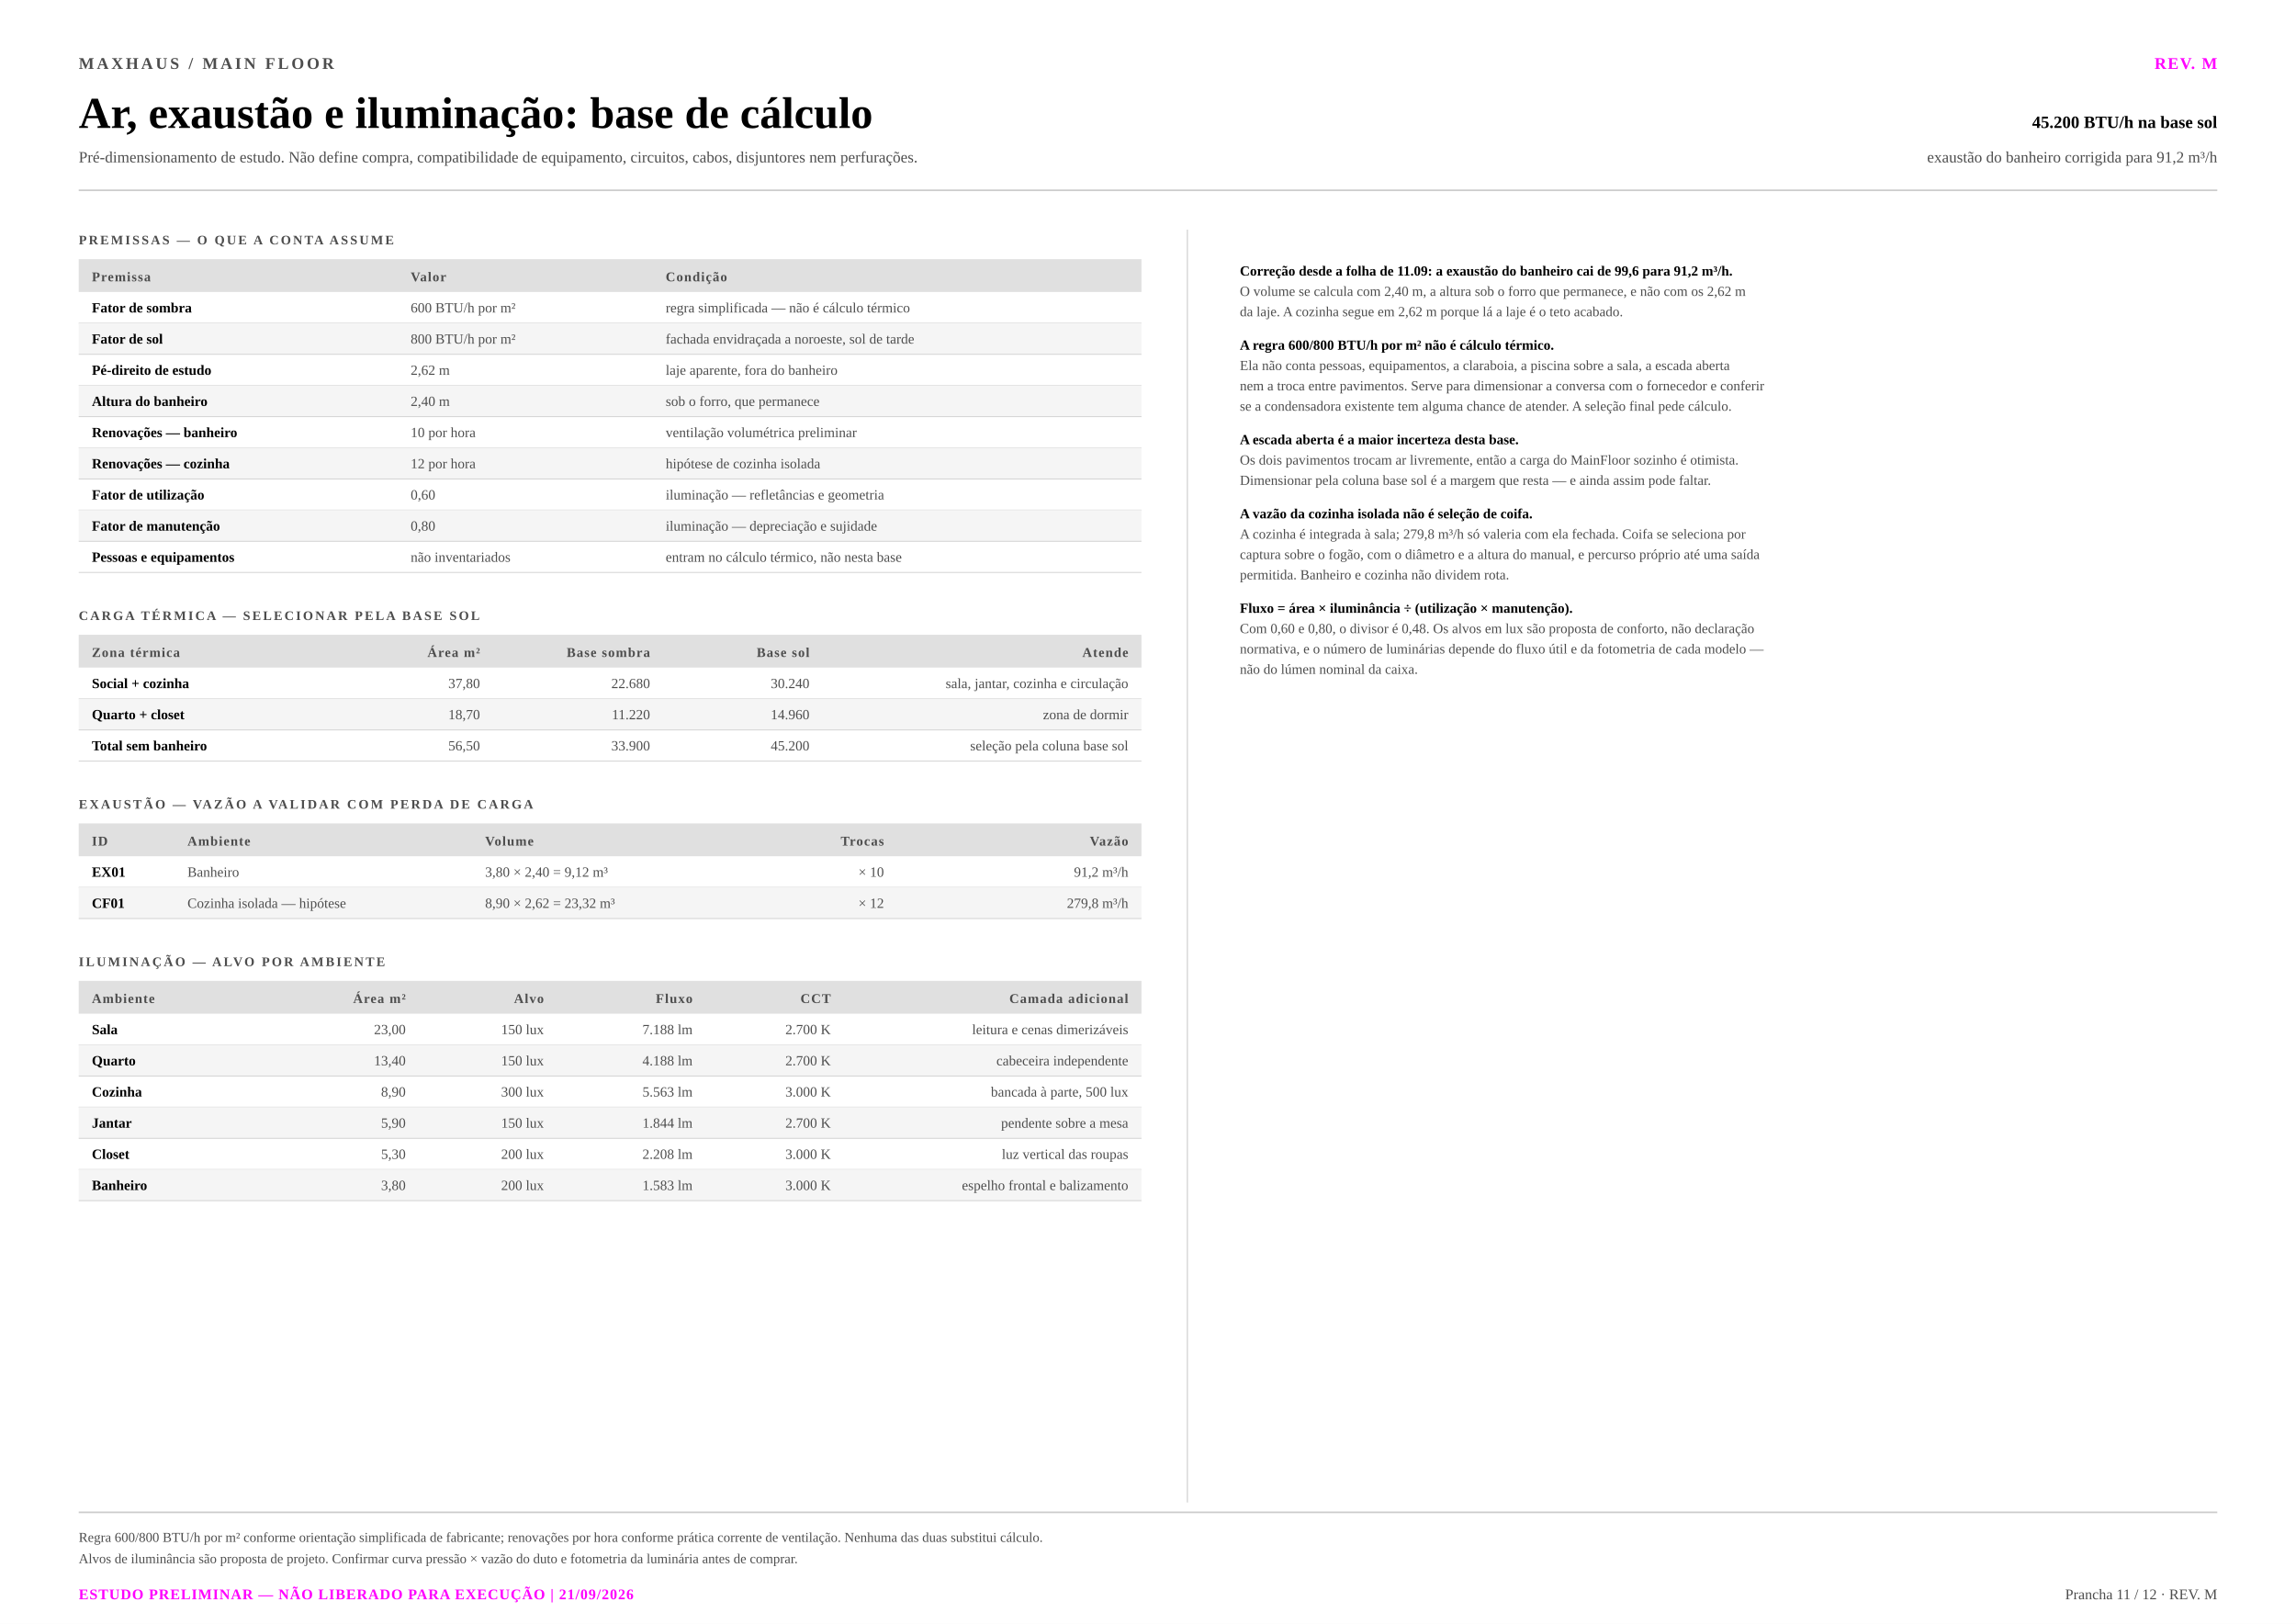
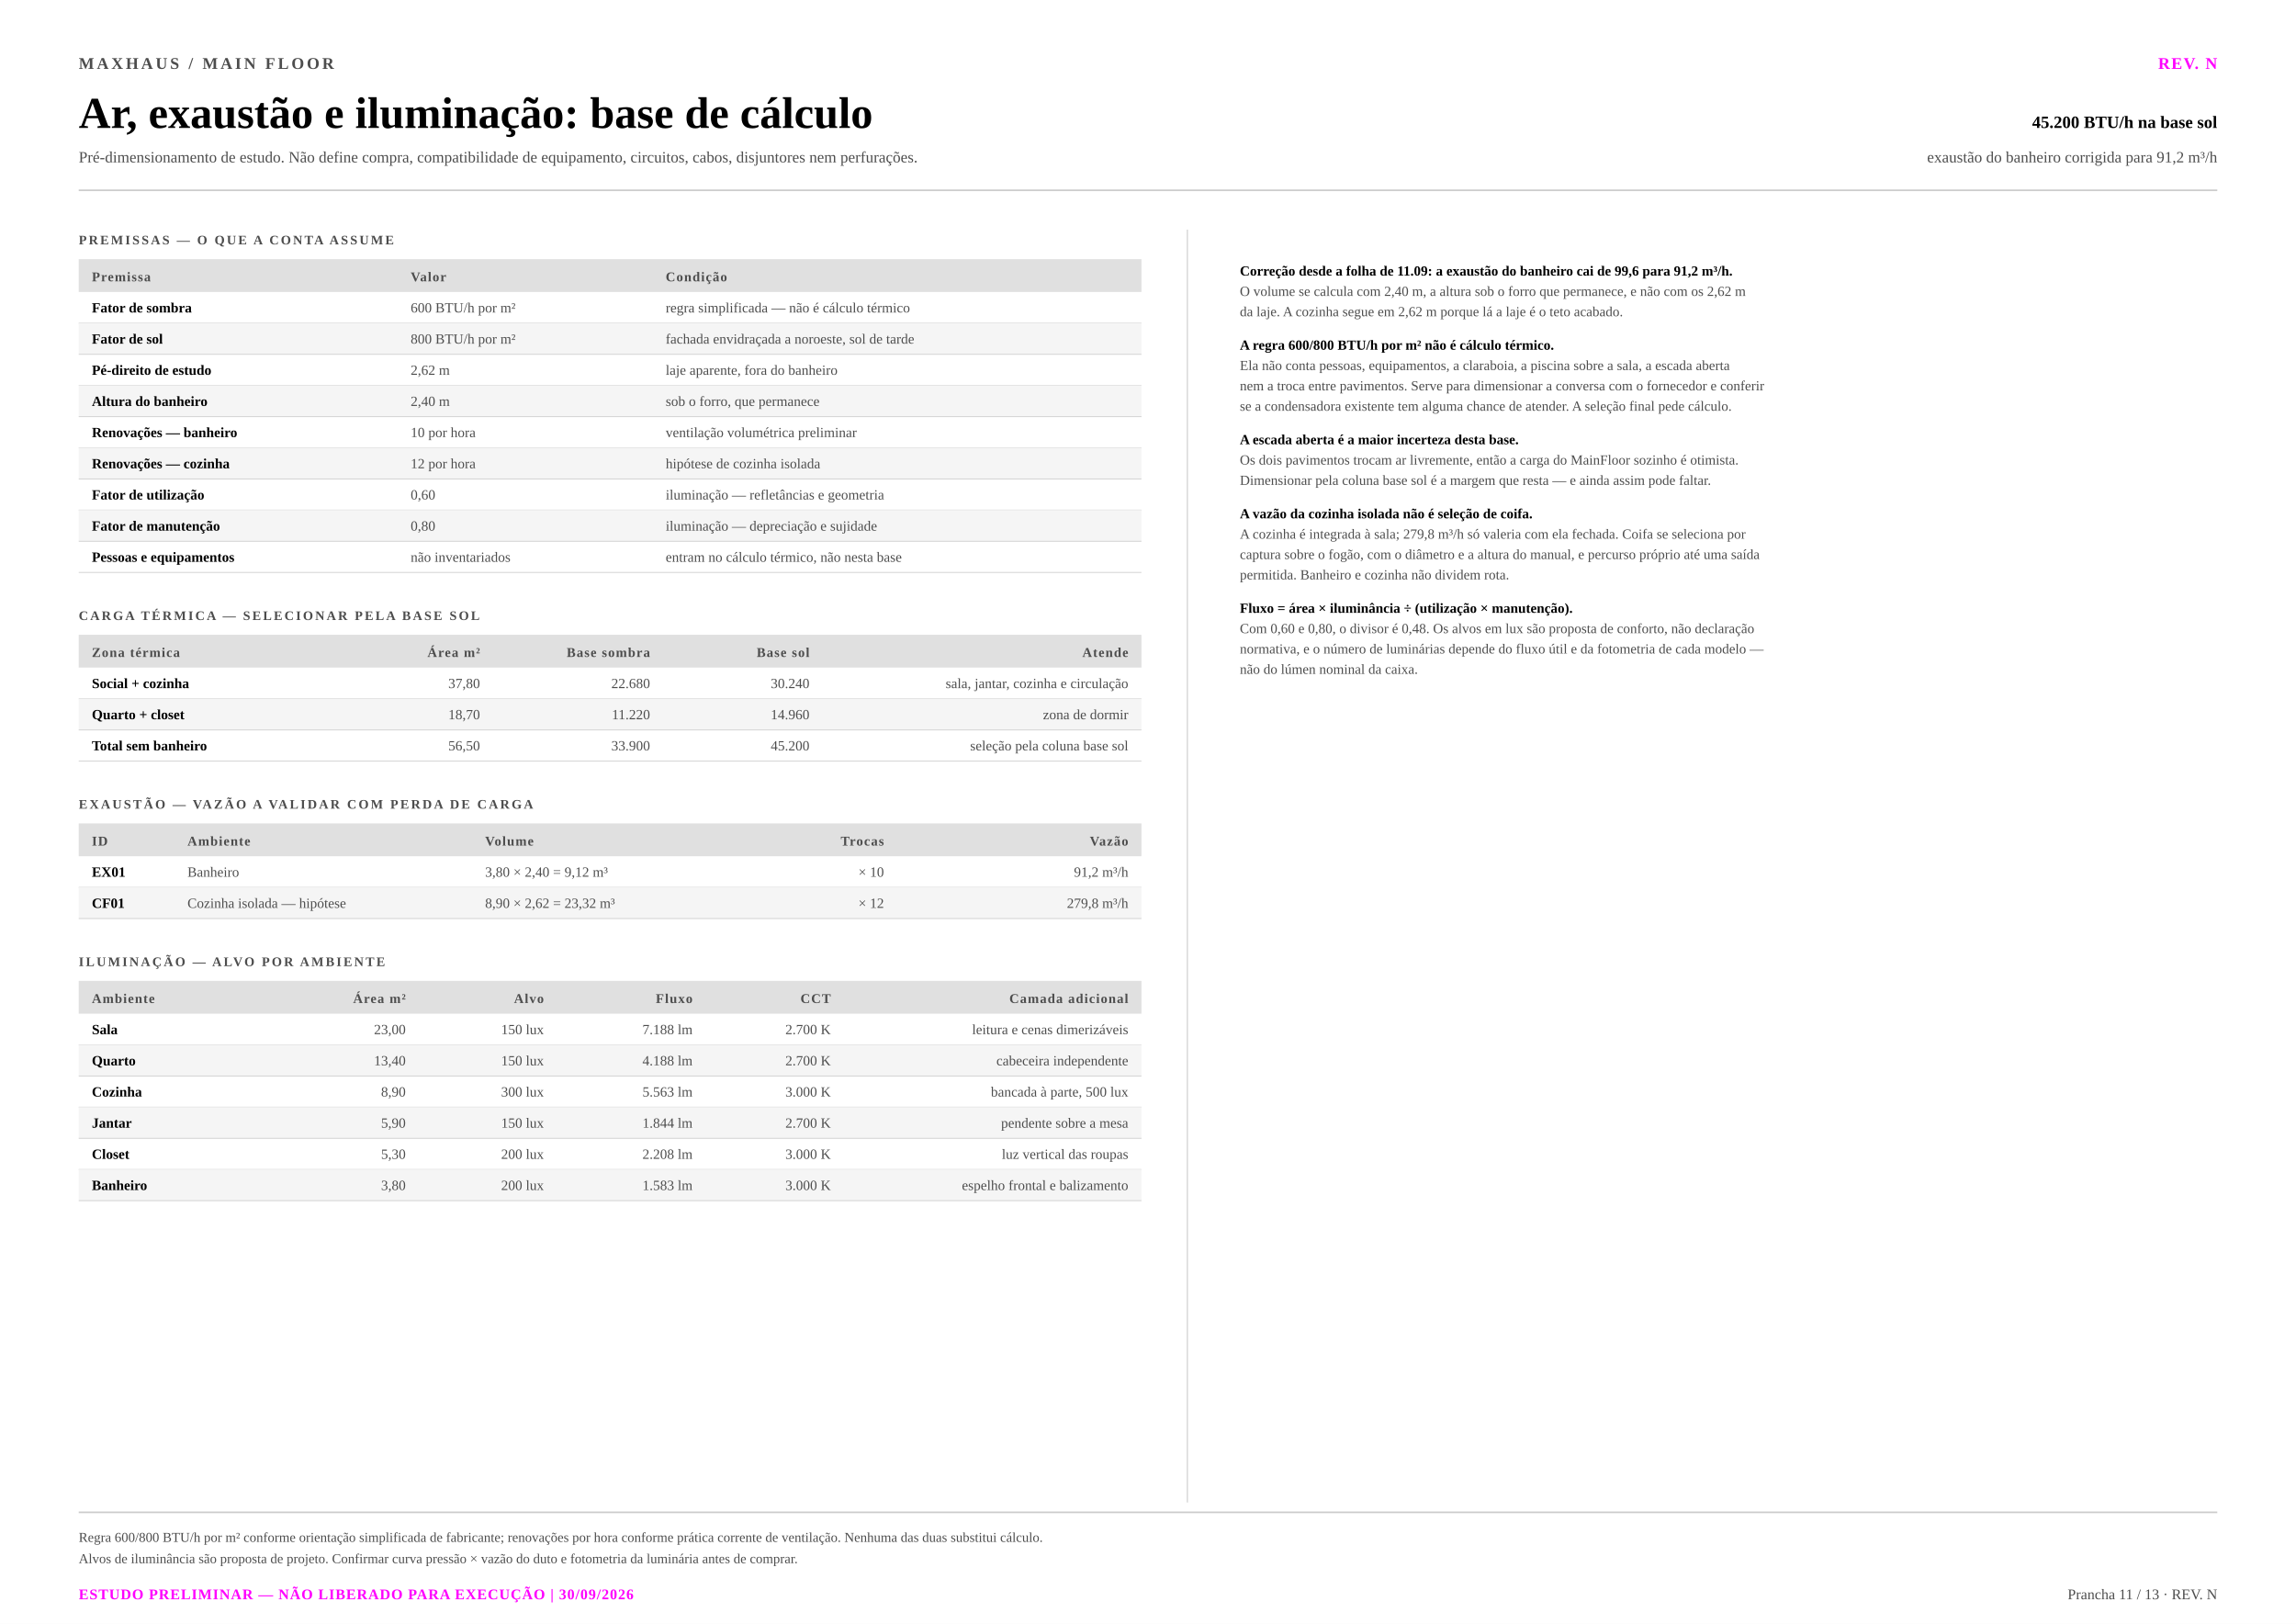
<svg xmlns="http://www.w3.org/2000/svg" viewBox="0 0 1400 990" width="1400" height="990">
  <rect x="0.00" y="0.00" width="1400.00" height="990.00" fill="#ffffff" />
  <text x="48.0" y="42.0" font-family="'Tiempos Text', 'Source Serif 4', Georgia, 'Times New Roman', Times, serif" font-size="10.0" fill="#4d4d4d" font-weight="bold" text-anchor="start" letter-spacing="1.60">MAXHAUS / MAIN FLOOR</text>
  <text x="48.0" y="78.0" font-family="'Tiempos Text', 'Source Serif 4', Georgia, 'Times New Roman', Times, serif" font-size="27.0" fill="#000000" font-weight="bold" text-anchor="start">Ar, exaustão e iluminação: base de cálculo</text>
  <text x="48.0" y="99.0" font-family="'Tiempos Text', 'Source Serif 4', Georgia, 'Times New Roman', Times, serif" font-size="9.6" fill="#4d4d4d" font-weight="normal" text-anchor="start">Pré-dimensionamento de estudo. Não define compra, compatibilidade de equipamento, circuitos, cabos, disjuntores nem perfurações.</text>
-   <text x="1352.0" y="42.0" font-family="'Tiempos Text', 'Source Serif 4', Georgia, 'Times New Roman', Times, serif" font-size="10.0" fill="#ff00ff" font-weight="bold" text-anchor="end" letter-spacing="0.80">REV. M</text>
+   <text x="1352.0" y="42.0" font-family="'Tiempos Text', 'Source Serif 4', Georgia, 'Times New Roman', Times, serif" font-size="10.0" fill="#ff00ff" font-weight="bold" text-anchor="end" letter-spacing="0.80">REV. N</text>
  <text x="1352.0" y="78.0" font-family="'Tiempos Text', 'Source Serif 4', Georgia, 'Times New Roman', Times, serif" font-size="10.5" fill="#000000" font-weight="bold" text-anchor="end">45.200 BTU/h na base sol</text>
  <text x="1352.0" y="99.0" font-family="'Tiempos Text', 'Source Serif 4', Georgia, 'Times New Roman', Times, serif" font-size="9.6" fill="#4d4d4d" font-weight="normal" text-anchor="end">exaustão do banheiro corrigida para 91,2 m³/h</text>
  <line x1="48.00" y1="116.00" x2="1352.00" y2="116.00" stroke="#cccccc" stroke-width="1.00" />
  <text x="48.0" y="149.0" font-family="'Tiempos Text', 'Source Serif 4', Georgia, 'Times New Roman', Times, serif" font-size="8.0" fill="#4d4d4d" font-weight="bold" text-anchor="start" letter-spacing="1.20">PREMISSAS — O QUE A CONTA ASSUME</text>
  <rect x="48.00" y="158.00" width="648.00" height="20.00" fill="#e0e0e0" />
  <text x="56.0" y="171.5" font-family="'Tiempos Text', 'Source Serif 4', Georgia, 'Times New Roman', Times, serif" font-size="8.2" fill="#4d4d4d" font-weight="bold" text-anchor="start" letter-spacing="0.60">Premissa</text>
  <text x="250.4" y="171.5" font-family="'Tiempos Text', 'Source Serif 4', Georgia, 'Times New Roman', Times, serif" font-size="8.2" fill="#4d4d4d" font-weight="bold" text-anchor="start" letter-spacing="0.60">Valor</text>
  <text x="405.9" y="171.5" font-family="'Tiempos Text', 'Source Serif 4', Georgia, 'Times New Roman', Times, serif" font-size="8.2" fill="#4d4d4d" font-weight="bold" text-anchor="start" letter-spacing="0.60">Condição</text>
  <text x="56.0" y="190.5" font-family="'Tiempos Text', 'Source Serif 4', Georgia, 'Times New Roman', Times, serif" font-size="8.6" fill="#000000" font-weight="bold" text-anchor="start">Fator de sombra</text>
  <text x="250.4" y="190.5" font-family="'Tiempos Text', 'Source Serif 4', Georgia, 'Times New Roman', Times, serif" font-size="8.6" fill="#4d4d4d" font-weight="normal" text-anchor="start">600 BTU/h por m²</text>
  <text x="405.9" y="190.5" font-family="'Tiempos Text', 'Source Serif 4', Georgia, 'Times New Roman', Times, serif" font-size="8.6" fill="#4d4d4d" font-weight="normal" text-anchor="start">regra simplificada — não é cálculo térmico</text>
  <line x1="48.00" y1="197.00" x2="696.00" y2="197.00" stroke="#cccccc" stroke-width="0.60" opacity="0.80" />
  <rect x="48.00" y="197.00" width="648.00" height="19.00" fill="#f5f5f5" />
  <text x="56.0" y="209.5" font-family="'Tiempos Text', 'Source Serif 4', Georgia, 'Times New Roman', Times, serif" font-size="8.6" fill="#000000" font-weight="bold" text-anchor="start">Fator de sol</text>
  <text x="250.4" y="209.5" font-family="'Tiempos Text', 'Source Serif 4', Georgia, 'Times New Roman', Times, serif" font-size="8.6" fill="#4d4d4d" font-weight="normal" text-anchor="start">800 BTU/h por m²</text>
  <text x="405.9" y="209.5" font-family="'Tiempos Text', 'Source Serif 4', Georgia, 'Times New Roman', Times, serif" font-size="8.6" fill="#4d4d4d" font-weight="normal" text-anchor="start">fachada envidraçada a noroeste, sol de tarde</text>
  <line x1="48.00" y1="216.00" x2="696.00" y2="216.00" stroke="#cccccc" stroke-width="0.60" opacity="0.80" />
  <text x="56.0" y="228.5" font-family="'Tiempos Text', 'Source Serif 4', Georgia, 'Times New Roman', Times, serif" font-size="8.6" fill="#000000" font-weight="bold" text-anchor="start">Pé-direito de estudo</text>
  <text x="250.4" y="228.5" font-family="'Tiempos Text', 'Source Serif 4', Georgia, 'Times New Roman', Times, serif" font-size="8.6" fill="#4d4d4d" font-weight="normal" text-anchor="start">2,62 m</text>
  <text x="405.9" y="228.5" font-family="'Tiempos Text', 'Source Serif 4', Georgia, 'Times New Roman', Times, serif" font-size="8.6" fill="#4d4d4d" font-weight="normal" text-anchor="start">laje aparente, fora do banheiro</text>
  <line x1="48.00" y1="235.00" x2="696.00" y2="235.00" stroke="#cccccc" stroke-width="0.60" opacity="0.80" />
  <rect x="48.00" y="235.00" width="648.00" height="19.00" fill="#f5f5f5" />
  <text x="56.0" y="247.5" font-family="'Tiempos Text', 'Source Serif 4', Georgia, 'Times New Roman', Times, serif" font-size="8.6" fill="#000000" font-weight="bold" text-anchor="start">Altura do banheiro</text>
  <text x="250.4" y="247.5" font-family="'Tiempos Text', 'Source Serif 4', Georgia, 'Times New Roman', Times, serif" font-size="8.6" fill="#4d4d4d" font-weight="normal" text-anchor="start">2,40 m</text>
  <text x="405.9" y="247.5" font-family="'Tiempos Text', 'Source Serif 4', Georgia, 'Times New Roman', Times, serif" font-size="8.6" fill="#4d4d4d" font-weight="normal" text-anchor="start">sob o forro, que permanece</text>
  <line x1="48.00" y1="254.00" x2="696.00" y2="254.00" stroke="#cccccc" stroke-width="0.60" opacity="0.80" />
  <text x="56.0" y="266.5" font-family="'Tiempos Text', 'Source Serif 4', Georgia, 'Times New Roman', Times, serif" font-size="8.6" fill="#000000" font-weight="bold" text-anchor="start">Renovações — banheiro</text>
  <text x="250.4" y="266.5" font-family="'Tiempos Text', 'Source Serif 4', Georgia, 'Times New Roman', Times, serif" font-size="8.6" fill="#4d4d4d" font-weight="normal" text-anchor="start">10 por hora</text>
  <text x="405.9" y="266.5" font-family="'Tiempos Text', 'Source Serif 4', Georgia, 'Times New Roman', Times, serif" font-size="8.6" fill="#4d4d4d" font-weight="normal" text-anchor="start">ventilação volumétrica preliminar</text>
  <line x1="48.00" y1="273.00" x2="696.00" y2="273.00" stroke="#cccccc" stroke-width="0.60" opacity="0.80" />
  <rect x="48.00" y="273.00" width="648.00" height="19.00" fill="#f5f5f5" />
  <text x="56.0" y="285.5" font-family="'Tiempos Text', 'Source Serif 4', Georgia, 'Times New Roman', Times, serif" font-size="8.6" fill="#000000" font-weight="bold" text-anchor="start">Renovações — cozinha</text>
  <text x="250.4" y="285.5" font-family="'Tiempos Text', 'Source Serif 4', Georgia, 'Times New Roman', Times, serif" font-size="8.6" fill="#4d4d4d" font-weight="normal" text-anchor="start">12 por hora</text>
  <text x="405.9" y="285.5" font-family="'Tiempos Text', 'Source Serif 4', Georgia, 'Times New Roman', Times, serif" font-size="8.6" fill="#4d4d4d" font-weight="normal" text-anchor="start">hipótese de cozinha isolada</text>
  <line x1="48.00" y1="292.00" x2="696.00" y2="292.00" stroke="#cccccc" stroke-width="0.60" opacity="0.80" />
  <text x="56.0" y="304.5" font-family="'Tiempos Text', 'Source Serif 4', Georgia, 'Times New Roman', Times, serif" font-size="8.6" fill="#000000" font-weight="bold" text-anchor="start">Fator de utilização</text>
  <text x="250.4" y="304.5" font-family="'Tiempos Text', 'Source Serif 4', Georgia, 'Times New Roman', Times, serif" font-size="8.6" fill="#4d4d4d" font-weight="normal" text-anchor="start">0,60</text>
  <text x="405.9" y="304.5" font-family="'Tiempos Text', 'Source Serif 4', Georgia, 'Times New Roman', Times, serif" font-size="8.6" fill="#4d4d4d" font-weight="normal" text-anchor="start">iluminação — refletâncias e geometria</text>
  <line x1="48.00" y1="311.00" x2="696.00" y2="311.00" stroke="#cccccc" stroke-width="0.60" opacity="0.80" />
  <rect x="48.00" y="311.00" width="648.00" height="19.00" fill="#f5f5f5" />
  <text x="56.0" y="323.5" font-family="'Tiempos Text', 'Source Serif 4', Georgia, 'Times New Roman', Times, serif" font-size="8.6" fill="#000000" font-weight="bold" text-anchor="start">Fator de manutenção</text>
  <text x="250.4" y="323.5" font-family="'Tiempos Text', 'Source Serif 4', Georgia, 'Times New Roman', Times, serif" font-size="8.6" fill="#4d4d4d" font-weight="normal" text-anchor="start">0,80</text>
  <text x="405.9" y="323.5" font-family="'Tiempos Text', 'Source Serif 4', Georgia, 'Times New Roman', Times, serif" font-size="8.6" fill="#4d4d4d" font-weight="normal" text-anchor="start">iluminação — depreciação e sujidade</text>
  <line x1="48.00" y1="330.00" x2="696.00" y2="330.00" stroke="#cccccc" stroke-width="0.60" opacity="0.80" />
  <text x="56.0" y="342.5" font-family="'Tiempos Text', 'Source Serif 4', Georgia, 'Times New Roman', Times, serif" font-size="8.6" fill="#000000" font-weight="bold" text-anchor="start">Pessoas e equipamentos</text>
  <text x="250.4" y="342.5" font-family="'Tiempos Text', 'Source Serif 4', Georgia, 'Times New Roman', Times, serif" font-size="8.6" fill="#4d4d4d" font-weight="normal" text-anchor="start">não inventariados</text>
  <text x="405.9" y="342.5" font-family="'Tiempos Text', 'Source Serif 4', Georgia, 'Times New Roman', Times, serif" font-size="8.6" fill="#4d4d4d" font-weight="normal" text-anchor="start">entram no cálculo térmico, não nesta base</text>
  <line x1="48.00" y1="349.00" x2="696.00" y2="349.00" stroke="#cccccc" stroke-width="0.60" opacity="0.80" />
  <text x="48.0" y="378.0" font-family="'Tiempos Text', 'Source Serif 4', Georgia, 'Times New Roman', Times, serif" font-size="8.0" fill="#4d4d4d" font-weight="bold" text-anchor="start" letter-spacing="1.20">CARGA TÉRMICA — SELECIONAR PELA BASE SOL</text>
  <rect x="48.00" y="387.00" width="648.00" height="20.00" fill="#e0e0e0" />
  <text x="56.0" y="400.5" font-family="'Tiempos Text', 'Source Serif 4', Georgia, 'Times New Roman', Times, serif" font-size="8.2" fill="#4d4d4d" font-weight="bold" text-anchor="start" letter-spacing="0.60">Zona térmica</text>
  <text x="292.7" y="400.5" font-family="'Tiempos Text', 'Source Serif 4', Georgia, 'Times New Roman', Times, serif" font-size="8.2" fill="#4d4d4d" font-weight="bold" text-anchor="end" letter-spacing="0.60">Área m²</text>
  <text x="396.4" y="400.5" font-family="'Tiempos Text', 'Source Serif 4', Georgia, 'Times New Roman', Times, serif" font-size="8.2" fill="#4d4d4d" font-weight="bold" text-anchor="end" letter-spacing="0.60">Base sombra</text>
  <text x="493.6" y="400.5" font-family="'Tiempos Text', 'Source Serif 4', Georgia, 'Times New Roman', Times, serif" font-size="8.2" fill="#4d4d4d" font-weight="bold" text-anchor="end" letter-spacing="0.60">Base sol</text>
  <text x="688.0" y="400.5" font-family="'Tiempos Text', 'Source Serif 4', Georgia, 'Times New Roman', Times, serif" font-size="8.2" fill="#4d4d4d" font-weight="bold" text-anchor="end" letter-spacing="0.60">Atende</text>
  <text x="56.0" y="419.5" font-family="'Tiempos Text', 'Source Serif 4', Georgia, 'Times New Roman', Times, serif" font-size="8.6" fill="#000000" font-weight="bold" text-anchor="start">Social + cozinha</text>
  <text x="292.7" y="419.5" font-family="'Tiempos Text', 'Source Serif 4', Georgia, 'Times New Roman', Times, serif" font-size="8.6" fill="#4d4d4d" font-weight="normal" text-anchor="end">37,80</text>
  <text x="396.4" y="419.5" font-family="'Tiempos Text', 'Source Serif 4', Georgia, 'Times New Roman', Times, serif" font-size="8.6" fill="#4d4d4d" font-weight="normal" text-anchor="end">22.680</text>
  <text x="493.6" y="419.5" font-family="'Tiempos Text', 'Source Serif 4', Georgia, 'Times New Roman', Times, serif" font-size="8.6" fill="#4d4d4d" font-weight="normal" text-anchor="end">30.240</text>
  <text x="688.0" y="419.5" font-family="'Tiempos Text', 'Source Serif 4', Georgia, 'Times New Roman', Times, serif" font-size="8.6" fill="#4d4d4d" font-weight="normal" text-anchor="end">sala, jantar, cozinha e circulação</text>
  <line x1="48.00" y1="426.00" x2="696.00" y2="426.00" stroke="#cccccc" stroke-width="0.60" opacity="0.80" />
  <rect x="48.00" y="426.00" width="648.00" height="19.00" fill="#f5f5f5" />
  <text x="56.0" y="438.5" font-family="'Tiempos Text', 'Source Serif 4', Georgia, 'Times New Roman', Times, serif" font-size="8.6" fill="#000000" font-weight="bold" text-anchor="start">Quarto + closet</text>
  <text x="292.7" y="438.5" font-family="'Tiempos Text', 'Source Serif 4', Georgia, 'Times New Roman', Times, serif" font-size="8.6" fill="#4d4d4d" font-weight="normal" text-anchor="end">18,70</text>
  <text x="396.4" y="438.5" font-family="'Tiempos Text', 'Source Serif 4', Georgia, 'Times New Roman', Times, serif" font-size="8.6" fill="#4d4d4d" font-weight="normal" text-anchor="end">11.220</text>
  <text x="493.6" y="438.5" font-family="'Tiempos Text', 'Source Serif 4', Georgia, 'Times New Roman', Times, serif" font-size="8.6" fill="#4d4d4d" font-weight="normal" text-anchor="end">14.960</text>
  <text x="688.0" y="438.5" font-family="'Tiempos Text', 'Source Serif 4', Georgia, 'Times New Roman', Times, serif" font-size="8.6" fill="#4d4d4d" font-weight="normal" text-anchor="end">zona de dormir</text>
  <line x1="48.00" y1="445.00" x2="696.00" y2="445.00" stroke="#cccccc" stroke-width="0.60" opacity="0.80" />
  <text x="56.0" y="457.5" font-family="'Tiempos Text', 'Source Serif 4', Georgia, 'Times New Roman', Times, serif" font-size="8.6" fill="#000000" font-weight="bold" text-anchor="start">Total sem banheiro</text>
  <text x="292.7" y="457.5" font-family="'Tiempos Text', 'Source Serif 4', Georgia, 'Times New Roman', Times, serif" font-size="8.6" fill="#4d4d4d" font-weight="normal" text-anchor="end">56,50</text>
  <text x="396.4" y="457.5" font-family="'Tiempos Text', 'Source Serif 4', Georgia, 'Times New Roman', Times, serif" font-size="8.6" fill="#4d4d4d" font-weight="normal" text-anchor="end">33.900</text>
  <text x="493.6" y="457.5" font-family="'Tiempos Text', 'Source Serif 4', Georgia, 'Times New Roman', Times, serif" font-size="8.6" fill="#4d4d4d" font-weight="normal" text-anchor="end">45.200</text>
  <text x="688.0" y="457.5" font-family="'Tiempos Text', 'Source Serif 4', Georgia, 'Times New Roman', Times, serif" font-size="8.6" fill="#4d4d4d" font-weight="normal" text-anchor="end">seleção pela coluna base sol</text>
  <line x1="48.00" y1="464.00" x2="696.00" y2="464.00" stroke="#cccccc" stroke-width="0.60" opacity="0.80" />
  <text x="48.0" y="493.0" font-family="'Tiempos Text', 'Source Serif 4', Georgia, 'Times New Roman', Times, serif" font-size="8.0" fill="#4d4d4d" font-weight="bold" text-anchor="start" letter-spacing="1.20">EXAUSTÃO — VAZÃO A VALIDAR COM PERDA DE CARGA</text>
  <rect x="48.00" y="502.00" width="648.00" height="20.00" fill="#e0e0e0" />
  <text x="56.0" y="515.5" font-family="'Tiempos Text', 'Source Serif 4', Georgia, 'Times New Roman', Times, serif" font-size="8.2" fill="#4d4d4d" font-weight="bold" text-anchor="start" letter-spacing="0.60">ID</text>
  <text x="114.3" y="515.5" font-family="'Tiempos Text', 'Source Serif 4', Georgia, 'Times New Roman', Times, serif" font-size="8.2" fill="#4d4d4d" font-weight="bold" text-anchor="start" letter-spacing="0.60">Ambiente</text>
  <text x="295.8" y="515.5" font-family="'Tiempos Text', 'Source Serif 4', Georgia, 'Times New Roman', Times, serif" font-size="8.2" fill="#4d4d4d" font-weight="bold" text-anchor="start" letter-spacing="0.60">Volume</text>
  <text x="539.0" y="515.5" font-family="'Tiempos Text', 'Source Serif 4', Georgia, 'Times New Roman', Times, serif" font-size="8.2" fill="#4d4d4d" font-weight="bold" text-anchor="end" letter-spacing="0.60">Trocas</text>
  <text x="688.0" y="515.5" font-family="'Tiempos Text', 'Source Serif 4', Georgia, 'Times New Roman', Times, serif" font-size="8.2" fill="#4d4d4d" font-weight="bold" text-anchor="end" letter-spacing="0.60">Vazão</text>
  <text x="56.0" y="534.5" font-family="'Tiempos Text', 'Source Serif 4', Georgia, 'Times New Roman', Times, serif" font-size="8.6" fill="#000000" font-weight="bold" text-anchor="start">EX01</text>
  <text x="114.3" y="534.5" font-family="'Tiempos Text', 'Source Serif 4', Georgia, 'Times New Roman', Times, serif" font-size="8.6" fill="#4d4d4d" font-weight="normal" text-anchor="start">Banheiro</text>
  <text x="295.8" y="534.5" font-family="'Tiempos Text', 'Source Serif 4', Georgia, 'Times New Roman', Times, serif" font-size="8.6" fill="#4d4d4d" font-weight="normal" text-anchor="start">3,80 × 2,40 = 9,12 m³</text>
  <text x="539.0" y="534.5" font-family="'Tiempos Text', 'Source Serif 4', Georgia, 'Times New Roman', Times, serif" font-size="8.6" fill="#4d4d4d" font-weight="normal" text-anchor="end">× 10</text>
  <text x="688.0" y="534.5" font-family="'Tiempos Text', 'Source Serif 4', Georgia, 'Times New Roman', Times, serif" font-size="8.6" fill="#4d4d4d" font-weight="normal" text-anchor="end">91,2 m³/h</text>
  <line x1="48.00" y1="541.00" x2="696.00" y2="541.00" stroke="#cccccc" stroke-width="0.60" opacity="0.80" />
  <rect x="48.00" y="541.00" width="648.00" height="19.00" fill="#f5f5f5" />
  <text x="56.0" y="553.5" font-family="'Tiempos Text', 'Source Serif 4', Georgia, 'Times New Roman', Times, serif" font-size="8.6" fill="#000000" font-weight="bold" text-anchor="start">CF01</text>
  <text x="114.3" y="553.5" font-family="'Tiempos Text', 'Source Serif 4', Georgia, 'Times New Roman', Times, serif" font-size="8.6" fill="#4d4d4d" font-weight="normal" text-anchor="start">Cozinha isolada — hipótese</text>
  <text x="295.8" y="553.5" font-family="'Tiempos Text', 'Source Serif 4', Georgia, 'Times New Roman', Times, serif" font-size="8.6" fill="#4d4d4d" font-weight="normal" text-anchor="start">8,90 × 2,62 = 23,32 m³</text>
  <text x="539.0" y="553.5" font-family="'Tiempos Text', 'Source Serif 4', Georgia, 'Times New Roman', Times, serif" font-size="8.6" fill="#4d4d4d" font-weight="normal" text-anchor="end">× 12</text>
  <text x="688.0" y="553.5" font-family="'Tiempos Text', 'Source Serif 4', Georgia, 'Times New Roman', Times, serif" font-size="8.6" fill="#4d4d4d" font-weight="normal" text-anchor="end">279,8 m³/h</text>
  <line x1="48.00" y1="560.00" x2="696.00" y2="560.00" stroke="#cccccc" stroke-width="0.60" opacity="0.80" />
  <text x="48.0" y="589.0" font-family="'Tiempos Text', 'Source Serif 4', Georgia, 'Times New Roman', Times, serif" font-size="8.0" fill="#4d4d4d" font-weight="bold" text-anchor="start" letter-spacing="1.20">ILUMINAÇÃO — ALVO POR AMBIENTE</text>
  <rect x="48.00" y="598.00" width="648.00" height="20.00" fill="#e0e0e0" />
  <text x="56.0" y="611.5" font-family="'Tiempos Text', 'Source Serif 4', Georgia, 'Times New Roman', Times, serif" font-size="8.2" fill="#4d4d4d" font-weight="bold" text-anchor="start" letter-spacing="0.60">Ambiente</text>
  <text x="247.4" y="611.5" font-family="'Tiempos Text', 'Source Serif 4', Georgia, 'Times New Roman', Times, serif" font-size="8.2" fill="#4d4d4d" font-weight="bold" text-anchor="end" letter-spacing="0.60">Área m²</text>
  <text x="331.6" y="611.5" font-family="'Tiempos Text', 'Source Serif 4', Georgia, 'Times New Roman', Times, serif" font-size="8.2" fill="#4d4d4d" font-weight="bold" text-anchor="end" letter-spacing="0.60">Alvo</text>
  <text x="422.3" y="611.5" font-family="'Tiempos Text', 'Source Serif 4', Georgia, 'Times New Roman', Times, serif" font-size="8.2" fill="#4d4d4d" font-weight="bold" text-anchor="end" letter-spacing="0.60">Fluxo</text>
  <text x="506.6" y="611.5" font-family="'Tiempos Text', 'Source Serif 4', Georgia, 'Times New Roman', Times, serif" font-size="8.2" fill="#4d4d4d" font-weight="bold" text-anchor="end" letter-spacing="0.60">CCT</text>
  <text x="688.0" y="611.5" font-family="'Tiempos Text', 'Source Serif 4', Georgia, 'Times New Roman', Times, serif" font-size="8.2" fill="#4d4d4d" font-weight="bold" text-anchor="end" letter-spacing="0.60">Camada adicional</text>
  <text x="56.0" y="630.5" font-family="'Tiempos Text', 'Source Serif 4', Georgia, 'Times New Roman', Times, serif" font-size="8.6" fill="#000000" font-weight="bold" text-anchor="start">Sala</text>
  <text x="247.4" y="630.5" font-family="'Tiempos Text', 'Source Serif 4', Georgia, 'Times New Roman', Times, serif" font-size="8.6" fill="#4d4d4d" font-weight="normal" text-anchor="end">23,00</text>
  <text x="331.6" y="630.5" font-family="'Tiempos Text', 'Source Serif 4', Georgia, 'Times New Roman', Times, serif" font-size="8.6" fill="#4d4d4d" font-weight="normal" text-anchor="end">150 lux</text>
  <text x="422.3" y="630.5" font-family="'Tiempos Text', 'Source Serif 4', Georgia, 'Times New Roman', Times, serif" font-size="8.6" fill="#4d4d4d" font-weight="normal" text-anchor="end">7.188 lm</text>
  <text x="506.6" y="630.5" font-family="'Tiempos Text', 'Source Serif 4', Georgia, 'Times New Roman', Times, serif" font-size="8.6" fill="#4d4d4d" font-weight="normal" text-anchor="end">2.700 K</text>
  <text x="688.0" y="630.5" font-family="'Tiempos Text', 'Source Serif 4', Georgia, 'Times New Roman', Times, serif" font-size="8.6" fill="#4d4d4d" font-weight="normal" text-anchor="end">leitura e cenas dimerizáveis</text>
  <line x1="48.00" y1="637.00" x2="696.00" y2="637.00" stroke="#cccccc" stroke-width="0.60" opacity="0.80" />
  <rect x="48.00" y="637.00" width="648.00" height="19.00" fill="#f5f5f5" />
  <text x="56.0" y="649.5" font-family="'Tiempos Text', 'Source Serif 4', Georgia, 'Times New Roman', Times, serif" font-size="8.6" fill="#000000" font-weight="bold" text-anchor="start">Quarto</text>
  <text x="247.4" y="649.5" font-family="'Tiempos Text', 'Source Serif 4', Georgia, 'Times New Roman', Times, serif" font-size="8.6" fill="#4d4d4d" font-weight="normal" text-anchor="end">13,40</text>
  <text x="331.6" y="649.5" font-family="'Tiempos Text', 'Source Serif 4', Georgia, 'Times New Roman', Times, serif" font-size="8.6" fill="#4d4d4d" font-weight="normal" text-anchor="end">150 lux</text>
  <text x="422.3" y="649.5" font-family="'Tiempos Text', 'Source Serif 4', Georgia, 'Times New Roman', Times, serif" font-size="8.6" fill="#4d4d4d" font-weight="normal" text-anchor="end">4.188 lm</text>
  <text x="506.6" y="649.5" font-family="'Tiempos Text', 'Source Serif 4', Georgia, 'Times New Roman', Times, serif" font-size="8.6" fill="#4d4d4d" font-weight="normal" text-anchor="end">2.700 K</text>
  <text x="688.0" y="649.5" font-family="'Tiempos Text', 'Source Serif 4', Georgia, 'Times New Roman', Times, serif" font-size="8.6" fill="#4d4d4d" font-weight="normal" text-anchor="end">cabeceira independente</text>
  <line x1="48.00" y1="656.00" x2="696.00" y2="656.00" stroke="#cccccc" stroke-width="0.60" opacity="0.80" />
  <text x="56.0" y="668.5" font-family="'Tiempos Text', 'Source Serif 4', Georgia, 'Times New Roman', Times, serif" font-size="8.6" fill="#000000" font-weight="bold" text-anchor="start">Cozinha</text>
  <text x="247.4" y="668.5" font-family="'Tiempos Text', 'Source Serif 4', Georgia, 'Times New Roman', Times, serif" font-size="8.6" fill="#4d4d4d" font-weight="normal" text-anchor="end">8,90</text>
  <text x="331.6" y="668.5" font-family="'Tiempos Text', 'Source Serif 4', Georgia, 'Times New Roman', Times, serif" font-size="8.6" fill="#4d4d4d" font-weight="normal" text-anchor="end">300 lux</text>
  <text x="422.3" y="668.5" font-family="'Tiempos Text', 'Source Serif 4', Georgia, 'Times New Roman', Times, serif" font-size="8.6" fill="#4d4d4d" font-weight="normal" text-anchor="end">5.563 lm</text>
  <text x="506.6" y="668.5" font-family="'Tiempos Text', 'Source Serif 4', Georgia, 'Times New Roman', Times, serif" font-size="8.6" fill="#4d4d4d" font-weight="normal" text-anchor="end">3.000 K</text>
  <text x="688.0" y="668.5" font-family="'Tiempos Text', 'Source Serif 4', Georgia, 'Times New Roman', Times, serif" font-size="8.6" fill="#4d4d4d" font-weight="normal" text-anchor="end">bancada à parte, 500 lux</text>
  <line x1="48.00" y1="675.00" x2="696.00" y2="675.00" stroke="#cccccc" stroke-width="0.60" opacity="0.80" />
  <rect x="48.00" y="675.00" width="648.00" height="19.00" fill="#f5f5f5" />
  <text x="56.0" y="687.5" font-family="'Tiempos Text', 'Source Serif 4', Georgia, 'Times New Roman', Times, serif" font-size="8.6" fill="#000000" font-weight="bold" text-anchor="start">Jantar</text>
  <text x="247.4" y="687.5" font-family="'Tiempos Text', 'Source Serif 4', Georgia, 'Times New Roman', Times, serif" font-size="8.6" fill="#4d4d4d" font-weight="normal" text-anchor="end">5,90</text>
  <text x="331.6" y="687.5" font-family="'Tiempos Text', 'Source Serif 4', Georgia, 'Times New Roman', Times, serif" font-size="8.6" fill="#4d4d4d" font-weight="normal" text-anchor="end">150 lux</text>
  <text x="422.3" y="687.5" font-family="'Tiempos Text', 'Source Serif 4', Georgia, 'Times New Roman', Times, serif" font-size="8.6" fill="#4d4d4d" font-weight="normal" text-anchor="end">1.844 lm</text>
  <text x="506.6" y="687.5" font-family="'Tiempos Text', 'Source Serif 4', Georgia, 'Times New Roman', Times, serif" font-size="8.6" fill="#4d4d4d" font-weight="normal" text-anchor="end">2.700 K</text>
  <text x="688.0" y="687.5" font-family="'Tiempos Text', 'Source Serif 4', Georgia, 'Times New Roman', Times, serif" font-size="8.6" fill="#4d4d4d" font-weight="normal" text-anchor="end">pendente sobre a mesa</text>
  <line x1="48.00" y1="694.00" x2="696.00" y2="694.00" stroke="#cccccc" stroke-width="0.60" opacity="0.80" />
  <text x="56.0" y="706.5" font-family="'Tiempos Text', 'Source Serif 4', Georgia, 'Times New Roman', Times, serif" font-size="8.6" fill="#000000" font-weight="bold" text-anchor="start">Closet</text>
  <text x="247.4" y="706.5" font-family="'Tiempos Text', 'Source Serif 4', Georgia, 'Times New Roman', Times, serif" font-size="8.6" fill="#4d4d4d" font-weight="normal" text-anchor="end">5,30</text>
  <text x="331.6" y="706.5" font-family="'Tiempos Text', 'Source Serif 4', Georgia, 'Times New Roman', Times, serif" font-size="8.6" fill="#4d4d4d" font-weight="normal" text-anchor="end">200 lux</text>
  <text x="422.3" y="706.5" font-family="'Tiempos Text', 'Source Serif 4', Georgia, 'Times New Roman', Times, serif" font-size="8.6" fill="#4d4d4d" font-weight="normal" text-anchor="end">2.208 lm</text>
  <text x="506.6" y="706.5" font-family="'Tiempos Text', 'Source Serif 4', Georgia, 'Times New Roman', Times, serif" font-size="8.6" fill="#4d4d4d" font-weight="normal" text-anchor="end">3.000 K</text>
  <text x="688.0" y="706.5" font-family="'Tiempos Text', 'Source Serif 4', Georgia, 'Times New Roman', Times, serif" font-size="8.6" fill="#4d4d4d" font-weight="normal" text-anchor="end">luz vertical das roupas</text>
  <line x1="48.00" y1="713.00" x2="696.00" y2="713.00" stroke="#cccccc" stroke-width="0.60" opacity="0.80" />
  <rect x="48.00" y="713.00" width="648.00" height="19.00" fill="#f5f5f5" />
  <text x="56.0" y="725.5" font-family="'Tiempos Text', 'Source Serif 4', Georgia, 'Times New Roman', Times, serif" font-size="8.6" fill="#000000" font-weight="bold" text-anchor="start">Banheiro</text>
  <text x="247.4" y="725.5" font-family="'Tiempos Text', 'Source Serif 4', Georgia, 'Times New Roman', Times, serif" font-size="8.6" fill="#4d4d4d" font-weight="normal" text-anchor="end">3,80</text>
  <text x="331.6" y="725.5" font-family="'Tiempos Text', 'Source Serif 4', Georgia, 'Times New Roman', Times, serif" font-size="8.6" fill="#4d4d4d" font-weight="normal" text-anchor="end">200 lux</text>
  <text x="422.3" y="725.5" font-family="'Tiempos Text', 'Source Serif 4', Georgia, 'Times New Roman', Times, serif" font-size="8.6" fill="#4d4d4d" font-weight="normal" text-anchor="end">1.583 lm</text>
  <text x="506.6" y="725.5" font-family="'Tiempos Text', 'Source Serif 4', Georgia, 'Times New Roman', Times, serif" font-size="8.6" fill="#4d4d4d" font-weight="normal" text-anchor="end">3.000 K</text>
  <text x="688.0" y="725.5" font-family="'Tiempos Text', 'Source Serif 4', Georgia, 'Times New Roman', Times, serif" font-size="8.6" fill="#4d4d4d" font-weight="normal" text-anchor="end">espelho frontal e balizamento</text>
  <line x1="48.00" y1="732.00" x2="696.00" y2="732.00" stroke="#cccccc" stroke-width="0.60" opacity="0.80" />
  <line x1="724.00" y1="140.00" x2="724.00" y2="916.00" stroke="#cccccc" stroke-width="0.80" opacity="0.80" />
  <text x="756.0" y="168.0" font-family="'Tiempos Text', 'Source Serif 4', Georgia, 'Times New Roman', Times, serif" font-size="8.5" fill="#000000" font-weight="bold" text-anchor="start">Correção desde a folha de 11.09: a exaustão do banheiro cai de 99,6 para 91,2 m³/h.</text>
  <text x="756.0" y="180.4" font-family="'Tiempos Text', 'Source Serif 4', Georgia, 'Times New Roman', Times, serif" font-size="8.5" fill="#4d4d4d" font-weight="normal" text-anchor="start">O volume se calcula com 2,40 m, a altura sob o forro que permanece, e não com os 2,62 m</text>
  <text x="756.0" y="192.8" font-family="'Tiempos Text', 'Source Serif 4', Georgia, 'Times New Roman', Times, serif" font-size="8.5" fill="#4d4d4d" font-weight="normal" text-anchor="start">da laje. A cozinha segue em 2,62 m porque lá a laje é o teto acabado.</text>
  <text x="756.0" y="213.2" font-family="'Tiempos Text', 'Source Serif 4', Georgia, 'Times New Roman', Times, serif" font-size="8.5" fill="#000000" font-weight="bold" text-anchor="start">A regra 600/800 BTU/h por m² não é cálculo térmico.</text>
  <text x="756.0" y="225.6" font-family="'Tiempos Text', 'Source Serif 4', Georgia, 'Times New Roman', Times, serif" font-size="8.5" fill="#4d4d4d" font-weight="normal" text-anchor="start">Ela não conta pessoas, equipamentos, a claraboia, a piscina sobre a sala, a escada aberta</text>
  <text x="756.0" y="238.0" font-family="'Tiempos Text', 'Source Serif 4', Georgia, 'Times New Roman', Times, serif" font-size="8.5" fill="#4d4d4d" font-weight="normal" text-anchor="start">nem a troca entre pavimentos. Serve para dimensionar a conversa com o fornecedor e conferir</text>
  <text x="756.0" y="250.4" font-family="'Tiempos Text', 'Source Serif 4', Georgia, 'Times New Roman', Times, serif" font-size="8.5" fill="#4d4d4d" font-weight="normal" text-anchor="start">se a condensadora existente tem alguma chance de atender. A seleção final pede cálculo.</text>
  <text x="756.0" y="270.8" font-family="'Tiempos Text', 'Source Serif 4', Georgia, 'Times New Roman', Times, serif" font-size="8.5" fill="#000000" font-weight="bold" text-anchor="start">A escada aberta é a maior incerteza desta base.</text>
  <text x="756.0" y="283.2" font-family="'Tiempos Text', 'Source Serif 4', Georgia, 'Times New Roman', Times, serif" font-size="8.5" fill="#4d4d4d" font-weight="normal" text-anchor="start">Os dois pavimentos trocam ar livremente, então a carga do MainFloor sozinho é otimista.</text>
  <text x="756.0" y="295.6" font-family="'Tiempos Text', 'Source Serif 4', Georgia, 'Times New Roman', Times, serif" font-size="8.5" fill="#4d4d4d" font-weight="normal" text-anchor="start">Dimensionar pela coluna base sol é a margem que resta — e ainda assim pode faltar.</text>
  <text x="756.0" y="316.0" font-family="'Tiempos Text', 'Source Serif 4', Georgia, 'Times New Roman', Times, serif" font-size="8.5" fill="#000000" font-weight="bold" text-anchor="start">A vazão da cozinha isolada não é seleção de coifa.</text>
  <text x="756.0" y="328.4" font-family="'Tiempos Text', 'Source Serif 4', Georgia, 'Times New Roman', Times, serif" font-size="8.5" fill="#4d4d4d" font-weight="normal" text-anchor="start">A cozinha é integrada à sala; 279,8 m³/h só valeria com ela fechada. Coifa se seleciona por</text>
  <text x="756.0" y="340.8" font-family="'Tiempos Text', 'Source Serif 4', Georgia, 'Times New Roman', Times, serif" font-size="8.5" fill="#4d4d4d" font-weight="normal" text-anchor="start">captura sobre o fogão, com o diâmetro e a altura do manual, e percurso próprio até uma saída</text>
  <text x="756.0" y="353.2" font-family="'Tiempos Text', 'Source Serif 4', Georgia, 'Times New Roman', Times, serif" font-size="8.5" fill="#4d4d4d" font-weight="normal" text-anchor="start">permitida. Banheiro e cozinha não dividem rota.</text>
  <text x="756.0" y="373.6" font-family="'Tiempos Text', 'Source Serif 4', Georgia, 'Times New Roman', Times, serif" font-size="8.5" fill="#000000" font-weight="bold" text-anchor="start">Fluxo = área × iluminância ÷ (utilização × manutenção).</text>
  <text x="756.0" y="386.0" font-family="'Tiempos Text', 'Source Serif 4', Georgia, 'Times New Roman', Times, serif" font-size="8.5" fill="#4d4d4d" font-weight="normal" text-anchor="start">Com 0,60 e 0,80, o divisor é 0,48. Os alvos em lux são proposta de conforto, não declaração</text>
  <text x="756.0" y="398.4" font-family="'Tiempos Text', 'Source Serif 4', Georgia, 'Times New Roman', Times, serif" font-size="8.5" fill="#4d4d4d" font-weight="normal" text-anchor="start">normativa, e o número de luminárias depende do fluxo útil e da fotometria de cada modelo —</text>
  <text x="756.0" y="410.8" font-family="'Tiempos Text', 'Source Serif 4', Georgia, 'Times New Roman', Times, serif" font-size="8.5" fill="#4d4d4d" font-weight="normal" text-anchor="start">não do lúmen nominal da caixa.</text>
  <line x1="48.00" y1="922.00" x2="1352.00" y2="922.00" stroke="#cccccc" stroke-width="1.00" />
  <text x="48.0" y="940.0" font-family="'Tiempos Text', 'Source Serif 4', Georgia, 'Times New Roman', Times, serif" font-size="8.3" fill="#4d4d4d" font-weight="normal" text-anchor="start">Regra 600/800 BTU/h por m² conforme orientação simplificada de fabricante; renovações por hora conforme prática corrente de ventilação. Nenhuma das duas substitui cálculo.</text>
  <text x="48.0" y="953.0" font-family="'Tiempos Text', 'Source Serif 4', Georgia, 'Times New Roman', Times, serif" font-size="8.3" fill="#4d4d4d" font-weight="normal" text-anchor="start">Alvos de iluminância são proposta de projeto. Confirmar curva pressão × vazão do duto e fotometria da luminária antes de comprar.</text>
-   <text x="48.0" y="975.0" font-family="'Tiempos Text', 'Source Serif 4', Georgia, 'Times New Roman', Times, serif" font-size="9.0" fill="#ff00ff" font-weight="bold" text-anchor="start" letter-spacing="0.50">ESTUDO PRELIMINAR — NÃO LIBERADO PARA EXECUÇÃO   |   21/09/2026</text>
-   <text x="1352.0" y="975.0" font-family="'Tiempos Text', 'Source Serif 4', Georgia, 'Times New Roman', Times, serif" font-size="9.0" fill="#4d4d4d" font-weight="normal" text-anchor="end">Prancha 11 / 12   ·   REV. M</text>
+   <text x="48.0" y="975.0" font-family="'Tiempos Text', 'Source Serif 4', Georgia, 'Times New Roman', Times, serif" font-size="9.0" fill="#ff00ff" font-weight="bold" text-anchor="start" letter-spacing="0.50">ESTUDO PRELIMINAR — NÃO LIBERADO PARA EXECUÇÃO   |   30/09/2026</text>
+   <text x="1352.0" y="975.0" font-family="'Tiempos Text', 'Source Serif 4', Georgia, 'Times New Roman', Times, serif" font-size="9.0" fill="#4d4d4d" font-weight="normal" text-anchor="end">Prancha 11 / 13   ·   REV. N</text>
</svg>
